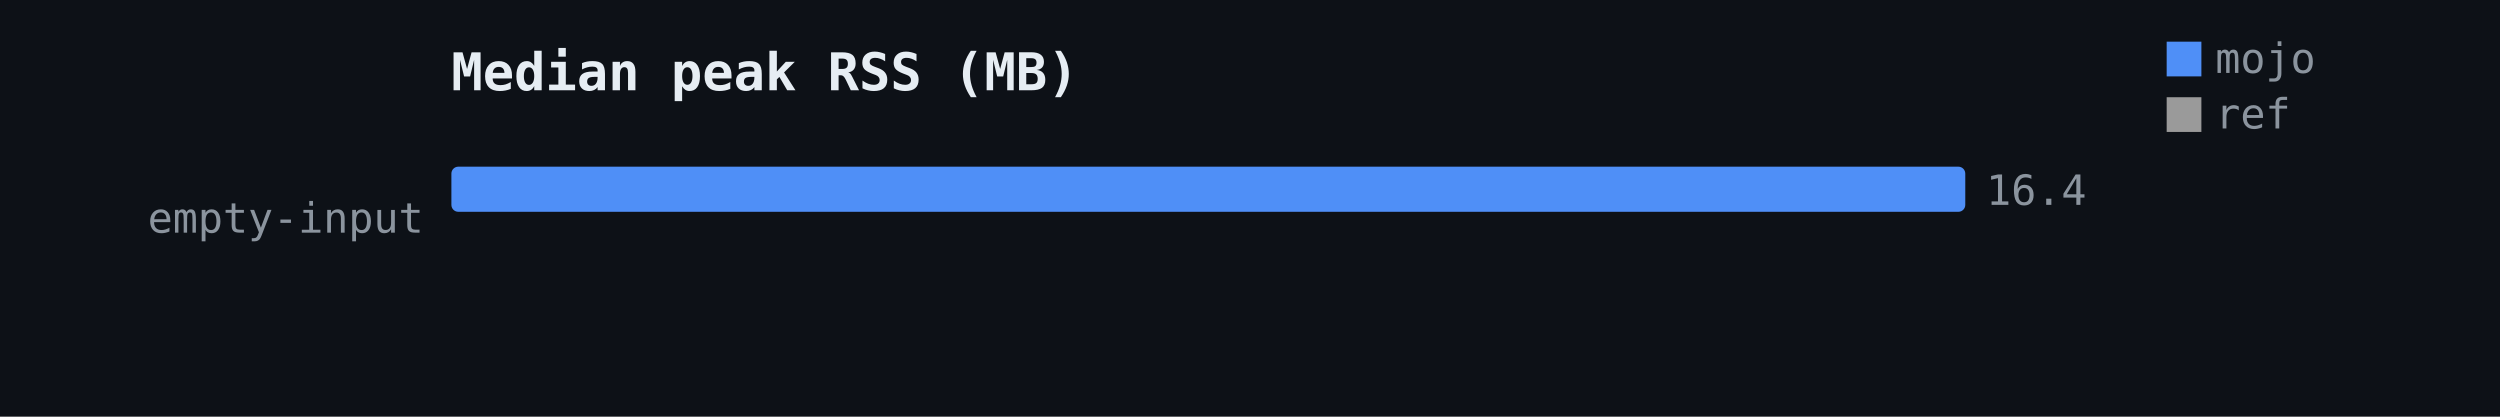
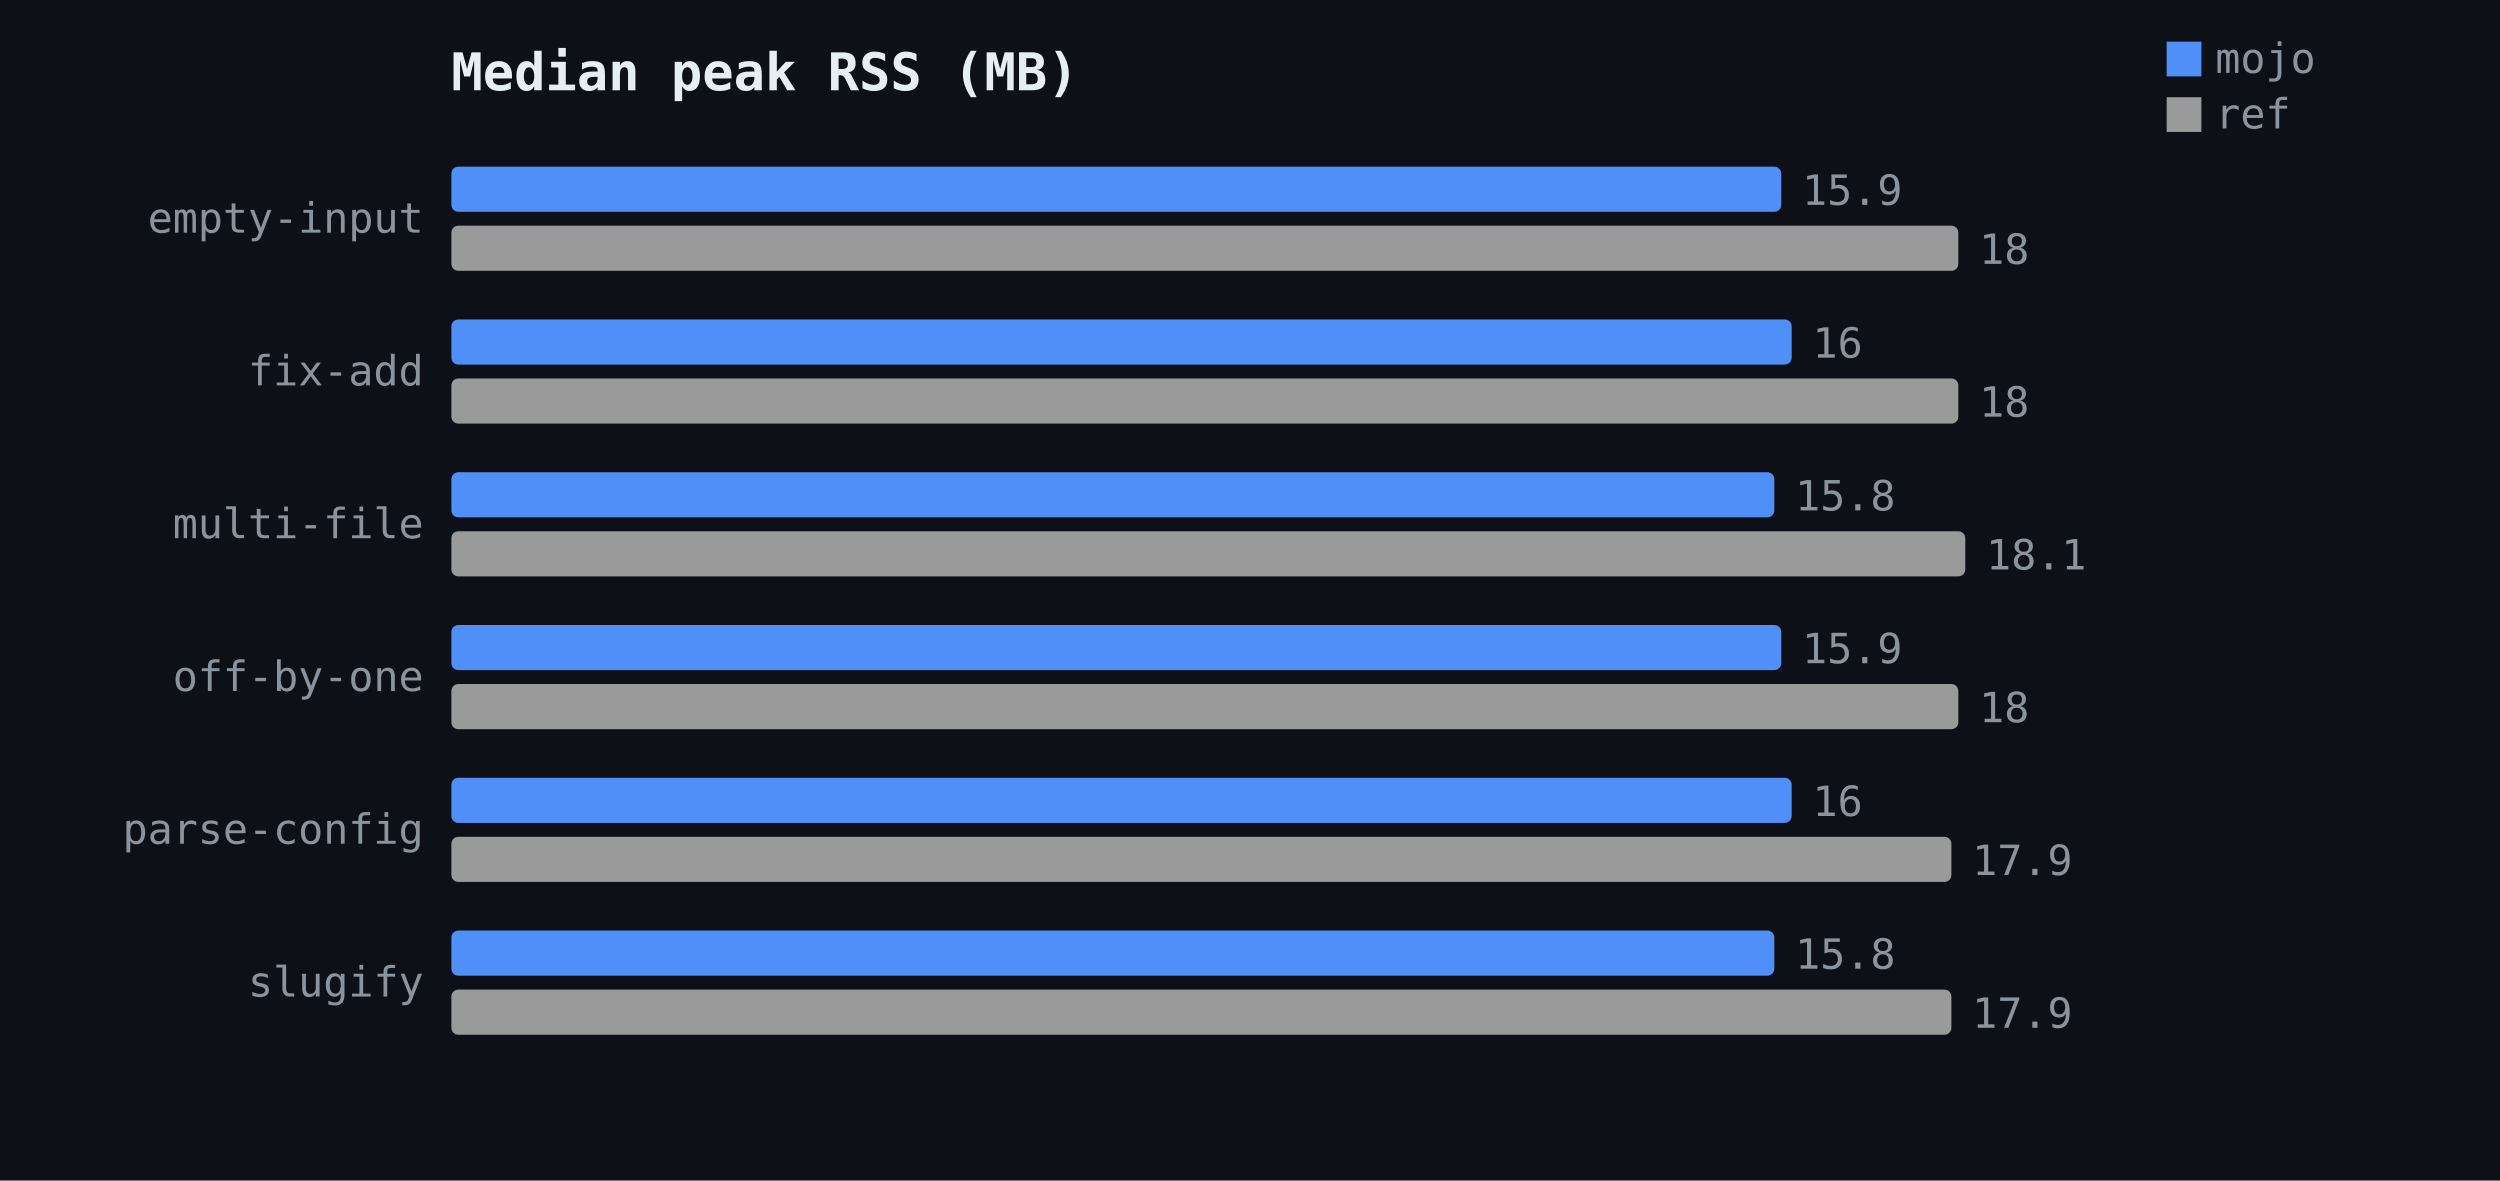
- <svg xmlns="http://www.w3.org/2000/svg" width="720" height="120" font-family="ui-monospace,monospace" font-size="12">
-   <rect width="720" height="120" fill="#0d1117" />
+ <svg xmlns="http://www.w3.org/2000/svg" width="720" height="340" font-family="ui-monospace,monospace" font-size="12">
+   <rect width="720" height="340" fill="#0d1117" />
  <text x="130" y="26" fill="#e6edf3" font-size="15" font-weight="bold">Median peak RSS (MB)</text>
  <text x="122" y="67" fill="#8b949e" text-anchor="end">empty-input</text>
-   <rect x="130" y="48" width="436" height="13" rx="2" fill="#4f8ff7" />
-   <text x="572" y="59" fill="#8b949e">16.4</text>
+   <rect x="130" y="48" width="383" height="13" rx="2" fill="#4f8ff7" />
+   <text x="519" y="59" fill="#8b949e">15.9</text>
+   <rect x="130" y="65" width="434" height="13" rx="2" fill="#9a9a9a" />
+   <text x="570" y="76" fill="#8b949e">18</text>
+   <text x="122" y="111" fill="#8b949e" text-anchor="end">fix-add</text>
+   <rect x="130" y="92" width="386" height="13" rx="2" fill="#4f8ff7" />
+   <text x="522" y="103" fill="#8b949e">16</text>
+   <rect x="130" y="109" width="434" height="13" rx="2" fill="#9a9a9a" />
+   <text x="570" y="120" fill="#8b949e">18</text>
+   <text x="122" y="155" fill="#8b949e" text-anchor="end">multi-file</text>
+   <rect x="130" y="136" width="381" height="13" rx="2" fill="#4f8ff7" />
+   <text x="517" y="147" fill="#8b949e">15.8</text>
+   <rect x="130" y="153" width="436" height="13" rx="2" fill="#9a9a9a" />
+   <text x="572" y="164" fill="#8b949e">18.1</text>
+   <text x="122" y="199" fill="#8b949e" text-anchor="end">off-by-one</text>
+   <rect x="130" y="180" width="383" height="13" rx="2" fill="#4f8ff7" />
+   <text x="519" y="191" fill="#8b949e">15.9</text>
+   <rect x="130" y="197" width="434" height="13" rx="2" fill="#9a9a9a" />
+   <text x="570" y="208" fill="#8b949e">18</text>
+   <text x="122" y="243" fill="#8b949e" text-anchor="end">parse-config</text>
+   <rect x="130" y="224" width="386" height="13" rx="2" fill="#4f8ff7" />
+   <text x="522" y="235" fill="#8b949e">16</text>
+   <rect x="130" y="241" width="432" height="13" rx="2" fill="#9a9a9a" />
+   <text x="568" y="252" fill="#8b949e">17.9</text>
+   <text x="122" y="287" fill="#8b949e" text-anchor="end">slugify</text>
+   <rect x="130" y="268" width="381" height="13" rx="2" fill="#4f8ff7" />
+   <text x="517" y="279" fill="#8b949e">15.8</text>
+   <rect x="130" y="285" width="432" height="13" rx="2" fill="#9a9a9a" />
+   <text x="568" y="296" fill="#8b949e">17.9</text>
  <rect x="624" y="12" width="10" height="10" fill="#4f8ff7" />
  <text x="638" y="21" fill="#8b949e">mojo</text>
  <rect x="624" y="28" width="10" height="10" fill="#9a9a9a" />
  <text x="638" y="37" fill="#8b949e">ref</text>
</svg>
